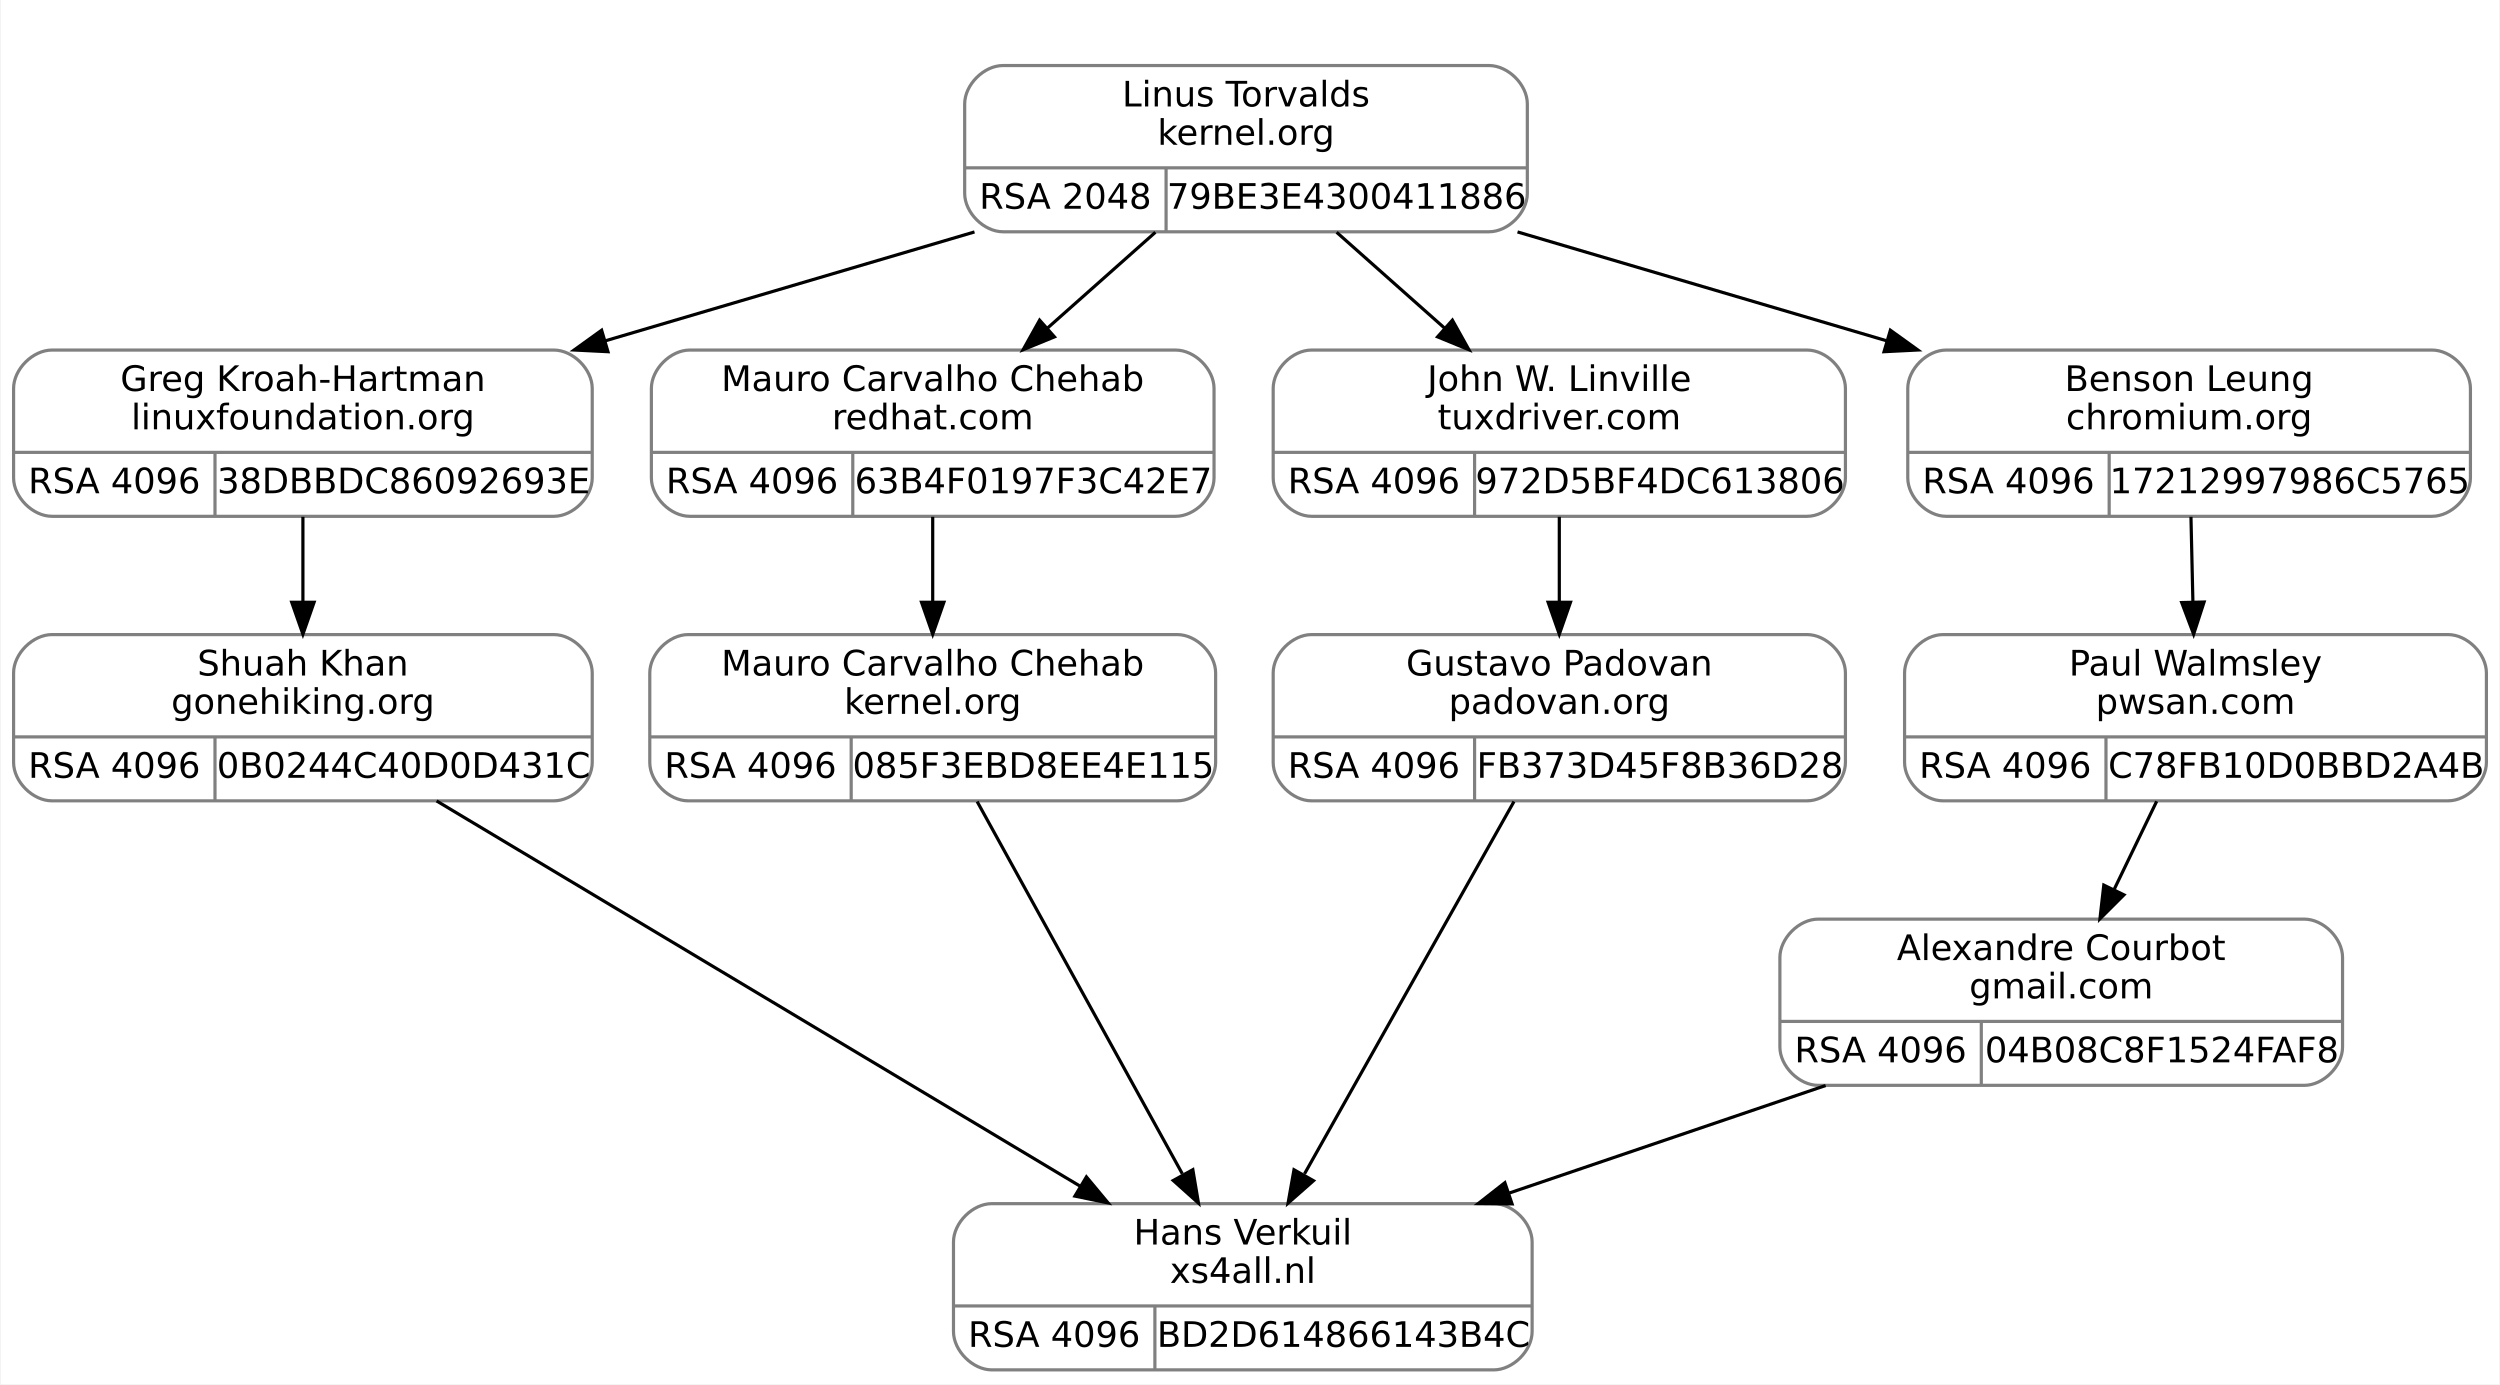
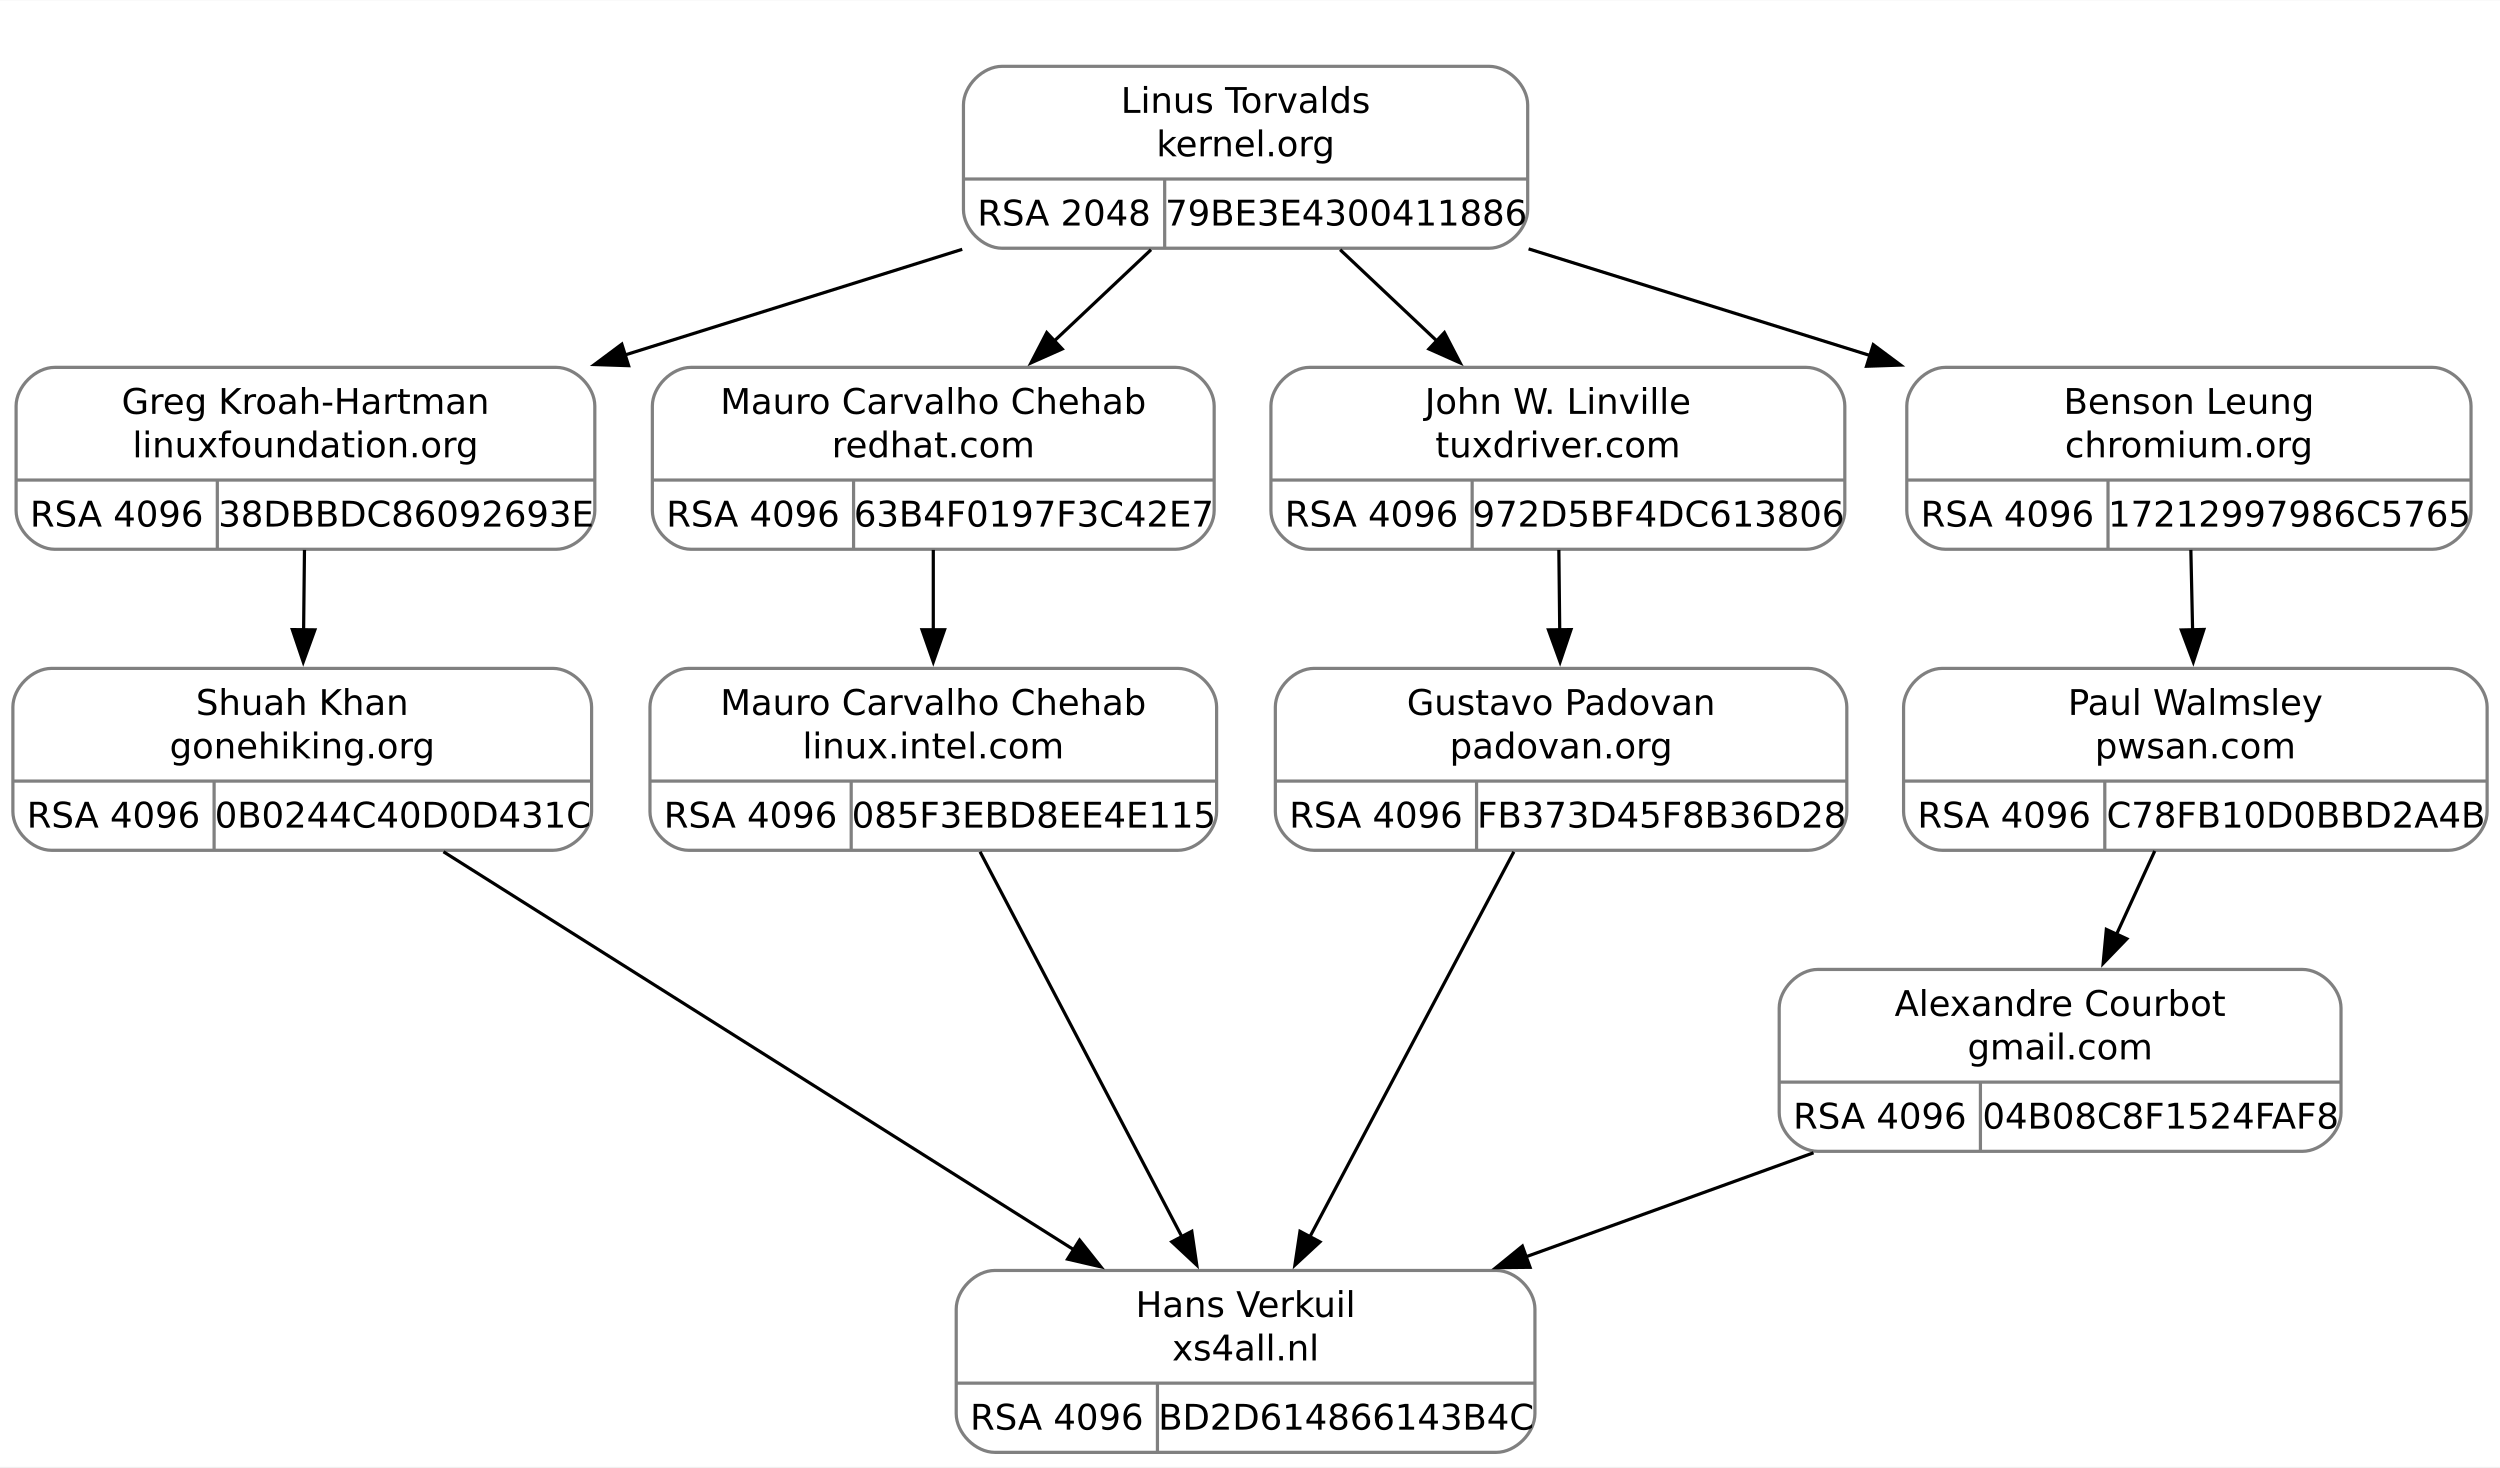
- <svg xmlns="http://www.w3.org/2000/svg" width="782pt" height="433pt" viewBox="0.00 0.00 781.50 433.00">
-   <g id="graph0" class="graph" transform="scale(1 1) rotate(0) translate(4 429)">
-     <polygon fill="white" stroke="transparent" points="-4,4 -4,-429 777.5,-429 777.5,4 -4,4" />
+ <svg xmlns="http://www.w3.org/2000/svg" width="777pt" height="456pt" viewBox="0.00 0.00 776.50 455.50">
+   <g id="graph0" class="graph" transform="scale(1 1) rotate(0) translate(4 451.5)">
+     <polygon fill="white" stroke="none" points="-4,4 -4,-451.5 772.5,-451.5 772.5,4 -4,4" />
    <g id="clust1" class="cluster">
-       <polygon fill="none" stroke="white" points="289.5,-348 289.5,-417 481.5,-417 481.5,-348 289.5,-348" />
+       <polygon fill="none" stroke="white" points="286.88,-366 286.88,-439.5 478.88,-439.5 478.88,-366 286.88,-366" />
    </g>
    <g id="node1" class="node">
-       <path fill="none" stroke="gray" d="M12,-267.5C12,-267.5 169,-267.5 169,-267.5 175,-267.5 181,-273.5 181,-279.5 181,-279.5 181,-307.5 181,-307.5 181,-313.5 175,-319.5 169,-319.5 169,-319.5 12,-319.5 12,-319.5 6,-319.5 0,-313.5 0,-307.5 0,-307.5 0,-279.5 0,-279.5 0,-273.5 6,-267.5 12,-267.5" />
-       <text text-anchor="middle" x="90.5" y="-306.7" font-family="droid sans,dejavu sans,helvetica" font-size="11.00">Greg Kroah-Hartman</text>
-       <text text-anchor="middle" x="90.5" y="-294.7" font-family="droid sans,dejavu sans,helvetica" font-size="11.00">linuxfoundation.org</text>
-       <polyline fill="none" stroke="gray" points="0,-287.5 181,-287.5 " />
-       <text text-anchor="middle" x="31.5" y="-274.7" font-family="droid sans,dejavu sans,helvetica" font-size="11.00">RSA 4096</text>
-       <polyline fill="none" stroke="gray" points="63,-267.5 63,-287.5 " />
-       <text text-anchor="middle" x="122" y="-274.7" font-family="droid sans,dejavu sans,helvetica" font-size="11.00">38DBBDC86092693E</text>
+       <path fill="none" stroke="gray" d="M13,-281C13,-281 168.75,-281 168.75,-281 174.75,-281 180.75,-287 180.75,-293 180.75,-293 180.75,-325.5 180.75,-325.5 180.75,-331.5 174.75,-337.5 168.75,-337.5 168.75,-337.5 13,-337.5 13,-337.5 7,-337.5 1,-331.5 1,-325.5 1,-325.5 1,-293 1,-293 1,-287 7,-281 13,-281" />
+       <text text-anchor="middle" x="90.88" y="-323.05" font-family="droid sans,dejavu sans,helvetica" font-size="11.00">Greg Kroah-Hartman</text>
+       <text text-anchor="middle" x="90.88" y="-309.55" font-family="droid sans,dejavu sans,helvetica" font-size="11.00">linuxfoundation.org</text>
+       <polyline fill="none" stroke="gray" points="1,-302.5 180.75,-302.5" />
+       <text text-anchor="middle" x="32.25" y="-288.05" font-family="droid sans,dejavu sans,helvetica" font-size="11.00">RSA 4096</text>
+       <polyline fill="none" stroke="gray" points="63.5,-281 63.5,-302.5" />
+       <text text-anchor="middle" x="122.12" y="-288.05" font-family="droid sans,dejavu sans,helvetica" font-size="11.00">38DBBDC86092693E</text>
    </g>
    <g id="node3" class="node">
-       <path fill="none" stroke="gray" d="M12,-178.5C12,-178.5 169,-178.5 169,-178.5 175,-178.5 181,-184.5 181,-190.5 181,-190.5 181,-218.5 181,-218.5 181,-224.5 175,-230.5 169,-230.5 169,-230.5 12,-230.5 12,-230.5 6,-230.5 0,-224.5 0,-218.5 0,-218.5 0,-190.5 0,-190.5 0,-184.5 6,-178.5 12,-178.5" />
-       <text text-anchor="middle" x="90.5" y="-217.7" font-family="droid sans,dejavu sans,helvetica" font-size="11.00">Shuah Khan</text>
-       <text text-anchor="middle" x="90.5" y="-205.7" font-family="droid sans,dejavu sans,helvetica" font-size="11.00">gonehiking.org</text>
-       <polyline fill="none" stroke="gray" points="0,-198.5 181,-198.5 " />
-       <text text-anchor="middle" x="31.5" y="-185.7" font-family="droid sans,dejavu sans,helvetica" font-size="11.00">RSA 4096</text>
-       <polyline fill="none" stroke="gray" points="63,-178.5 63,-198.5 " />
-       <text text-anchor="middle" x="122" y="-185.7" font-family="droid sans,dejavu sans,helvetica" font-size="11.00">0B0244C40D0D431C</text>
+       <path fill="none" stroke="gray" d="M12,-187.5C12,-187.5 167.75,-187.5 167.75,-187.5 173.75,-187.5 179.75,-193.5 179.75,-199.5 179.75,-199.5 179.75,-232 179.75,-232 179.75,-238 173.75,-244 167.75,-244 167.75,-244 12,-244 12,-244 6,-244 0,-238 0,-232 0,-232 0,-199.5 0,-199.5 0,-193.5 6,-187.5 12,-187.5" />
+       <text text-anchor="middle" x="89.88" y="-229.55" font-family="droid sans,dejavu sans,helvetica" font-size="11.00">Shuah Khan</text>
+       <text text-anchor="middle" x="89.88" y="-216.05" font-family="droid sans,dejavu sans,helvetica" font-size="11.00">gonehiking.org</text>
+       <polyline fill="none" stroke="gray" points="0,-209 179.75,-209" />
+       <text text-anchor="middle" x="31.25" y="-194.55" font-family="droid sans,dejavu sans,helvetica" font-size="11.00">RSA 4096</text>
+       <polyline fill="none" stroke="gray" points="62.5,-187.5 62.5,-209" />
+       <text text-anchor="middle" x="121.12" y="-194.55" font-family="droid sans,dejavu sans,helvetica" font-size="11.00">0B0244C40D0D431C</text>
    </g>
    <g id="edge2" class="edge">
-       <path fill="none" stroke="black" d="M90.5,-267.34C90.5,-259.04 90.5,-249.65 90.5,-240.75" />
-       <polygon fill="black" stroke="black" points="94,-240.61 90.5,-230.61 87,-240.61 94,-240.61" />
+       <path fill="none" stroke="black" d="M90.57,-280.8C90.49,-273 90.4,-264.35 90.3,-255.99" />
+       <polygon fill="black" stroke="black" points="93.8,-255.97 90.19,-246.01 86.8,-256.05 93.8,-255.97" />
    </g>
    <g id="node2" class="node">
-       <path fill="none" stroke="gray" d="M309.5,-356.5C309.5,-356.5 461.5,-356.5 461.5,-356.5 467.5,-356.5 473.5,-362.5 473.5,-368.5 473.5,-368.5 473.5,-396.5 473.5,-396.5 473.5,-402.5 467.5,-408.5 461.5,-408.5 461.5,-408.5 309.5,-408.5 309.5,-408.5 303.5,-408.5 297.5,-402.5 297.5,-396.5 297.5,-396.5 297.5,-368.5 297.5,-368.5 297.5,-362.5 303.5,-356.5 309.5,-356.5" />
-       <text text-anchor="middle" x="385.5" y="-395.7" font-family="droid sans,dejavu sans,helvetica" font-size="11.00">Linus Torvalds</text>
-       <text text-anchor="middle" x="385.5" y="-383.7" font-family="droid sans,dejavu sans,helvetica" font-size="11.00">kernel.org</text>
-       <polyline fill="none" stroke="gray" points="297.5,-376.5 473.5,-376.5 " />
-       <text text-anchor="middle" x="329" y="-363.7" font-family="droid sans,dejavu sans,helvetica" font-size="11.00">RSA 2048</text>
-       <polyline fill="none" stroke="gray" points="360.5,-356.5 360.5,-376.5 " />
-       <text text-anchor="middle" x="417" y="-363.7" font-family="droid sans,dejavu sans,helvetica" font-size="11.00">79BE3E4300411886</text>
+       <path fill="none" stroke="gray" d="M307.25,-374.5C307.25,-374.5 458.5,-374.5 458.5,-374.5 464.5,-374.5 470.5,-380.5 470.5,-386.5 470.5,-386.5 470.5,-419 470.5,-419 470.5,-425 464.5,-431 458.5,-431 458.5,-431 307.25,-431 307.25,-431 301.25,-431 295.25,-425 295.25,-419 295.25,-419 295.25,-386.5 295.25,-386.5 295.25,-380.5 301.25,-374.5 307.25,-374.5" />
+       <text text-anchor="middle" x="382.88" y="-416.55" font-family="droid sans,dejavu sans,helvetica" font-size="11.00">Linus Torvalds</text>
+       <text text-anchor="middle" x="382.88" y="-403.05" font-family="droid sans,dejavu sans,helvetica" font-size="11.00">kernel.org</text>
+       <polyline fill="none" stroke="gray" points="295.25,-396 470.5,-396" />
+       <text text-anchor="middle" x="326.5" y="-381.55" font-family="droid sans,dejavu sans,helvetica" font-size="11.00">RSA 2048</text>
+       <polyline fill="none" stroke="gray" points="357.75,-374.5 357.75,-396" />
+       <text text-anchor="middle" x="414.12" y="-381.55" font-family="droid sans,dejavu sans,helvetica" font-size="11.00">79BE3E4300411886</text>
    </g>
    <g id="edge1" class="edge">
-       <path fill="none" stroke="black" d="M300.57,-356.45C264.48,-345.81 222.25,-333.35 185.15,-322.41" />
-       <polygon fill="black" stroke="black" points="185.92,-318.99 175.34,-319.52 183.94,-325.71 185.92,-318.99" />
+       <path fill="none" stroke="black" d="M294.87,-374.17C261.84,-363.82 224.07,-351.99 190.09,-341.34" />
+       <polygon fill="black" stroke="black" points="191.24,-338.03 180.65,-338.38 189.14,-344.71 191.24,-338.03" />
    </g>
    <g id="node5" class="node">
-       <path fill="none" stroke="gray" d="M211.5,-267.5C211.5,-267.5 363.5,-267.5 363.5,-267.5 369.5,-267.5 375.5,-273.5 375.5,-279.5 375.5,-279.5 375.5,-307.5 375.5,-307.5 375.5,-313.5 369.5,-319.5 363.5,-319.5 363.5,-319.5 211.5,-319.5 211.5,-319.5 205.5,-319.5 199.5,-313.5 199.5,-307.5 199.5,-307.5 199.5,-279.5 199.5,-279.5 199.5,-273.5 205.5,-267.5 211.5,-267.5" />
-       <text text-anchor="middle" x="287.5" y="-306.7" font-family="droid sans,dejavu sans,helvetica" font-size="11.00">Mauro Carvalho Chehab</text>
-       <text text-anchor="middle" x="287.5" y="-294.7" font-family="droid sans,dejavu sans,helvetica" font-size="11.00">redhat.com</text>
-       <polyline fill="none" stroke="gray" points="199.5,-287.5 375.5,-287.5 " />
-       <text text-anchor="middle" x="231" y="-274.7" font-family="droid sans,dejavu sans,helvetica" font-size="11.00">RSA 4096</text>
-       <polyline fill="none" stroke="gray" points="262.5,-267.5 262.5,-287.5 " />
-       <text text-anchor="middle" x="319" y="-274.7" font-family="droid sans,dejavu sans,helvetica" font-size="11.00">63B4F0197F3C42E7</text>
+       <path fill="none" stroke="gray" d="M210.62,-281C210.62,-281 361.12,-281 361.12,-281 367.12,-281 373.12,-287 373.12,-293 373.12,-293 373.12,-325.5 373.12,-325.5 373.12,-331.5 367.12,-337.5 361.12,-337.5 361.12,-337.5 210.62,-337.5 210.62,-337.5 204.62,-337.5 198.62,-331.5 198.62,-325.5 198.62,-325.5 198.62,-293 198.62,-293 198.62,-287 204.62,-281 210.62,-281" />
+       <text text-anchor="middle" x="285.88" y="-323.05" font-family="droid sans,dejavu sans,helvetica" font-size="11.00">Mauro Carvalho Chehab</text>
+       <text text-anchor="middle" x="285.88" y="-309.55" font-family="droid sans,dejavu sans,helvetica" font-size="11.00">redhat.com</text>
+       <polyline fill="none" stroke="gray" points="198.62,-302.5 373.12,-302.5" />
+       <text text-anchor="middle" x="229.88" y="-288.05" font-family="droid sans,dejavu sans,helvetica" font-size="11.00">RSA 4096</text>
+       <polyline fill="none" stroke="gray" points="261.12,-281 261.12,-302.5" />
+       <text text-anchor="middle" x="317.12" y="-288.05" font-family="droid sans,dejavu sans,helvetica" font-size="11.00">63B4F0197F3C42E7</text>
    </g>
    <g id="edge4" class="edge">
-       <path fill="none" stroke="black" d="M357.15,-356.34C346.59,-346.96 334.46,-336.19 323.31,-326.29" />
-       <polygon fill="black" stroke="black" points="325.58,-323.63 315.78,-319.61 320.94,-328.86 325.58,-323.63" />
+       <path fill="none" stroke="black" d="M353.51,-374.05C344.01,-365.09 333.35,-355.03 323.35,-345.6" />
+       <polygon fill="black" stroke="black" points="325.92,-343.21 316.24,-338.9 321.12,-348.3 325.92,-343.21" />
    </g>
    <g id="node7" class="node">
-       <path fill="none" stroke="gray" d="M406,-267.5C406,-267.5 561,-267.5 561,-267.5 567,-267.5 573,-273.5 573,-279.5 573,-279.5 573,-307.5 573,-307.5 573,-313.5 567,-319.5 561,-319.5 561,-319.5 406,-319.5 406,-319.5 400,-319.5 394,-313.5 394,-307.5 394,-307.5 394,-279.5 394,-279.5 394,-273.5 400,-267.5 406,-267.5" />
-       <text text-anchor="middle" x="483.5" y="-306.7" font-family="droid sans,dejavu sans,helvetica" font-size="11.00">John W. Linville</text>
-       <text text-anchor="middle" x="483.5" y="-294.7" font-family="droid sans,dejavu sans,helvetica" font-size="11.00">tuxdriver.com</text>
-       <polyline fill="none" stroke="gray" points="394,-287.5 573,-287.5 " />
-       <text text-anchor="middle" x="425.5" y="-274.7" font-family="droid sans,dejavu sans,helvetica" font-size="11.00">RSA 4096</text>
-       <polyline fill="none" stroke="gray" points="457,-267.5 457,-287.5 " />
-       <text text-anchor="middle" x="515" y="-274.7" font-family="droid sans,dejavu sans,helvetica" font-size="11.00">972D5BF4DC613806</text>
+       <path fill="none" stroke="gray" d="M402.75,-281C402.75,-281 557,-281 557,-281 563,-281 569,-287 569,-293 569,-293 569,-325.5 569,-325.5 569,-331.5 563,-337.5 557,-337.5 557,-337.5 402.75,-337.5 402.75,-337.5 396.75,-337.5 390.75,-331.5 390.75,-325.5 390.75,-325.5 390.75,-293 390.75,-293 390.75,-287 396.75,-281 402.75,-281" />
+       <text text-anchor="middle" x="479.88" y="-323.05" font-family="droid sans,dejavu sans,helvetica" font-size="11.00">John W. Linville</text>
+       <text text-anchor="middle" x="479.88" y="-309.55" font-family="droid sans,dejavu sans,helvetica" font-size="11.00">tuxdriver.com</text>
+       <polyline fill="none" stroke="gray" points="390.75,-302.5 569,-302.5" />
+       <text text-anchor="middle" x="422" y="-288.05" font-family="droid sans,dejavu sans,helvetica" font-size="11.00">RSA 4096</text>
+       <polyline fill="none" stroke="gray" points="453.25,-281 453.25,-302.5" />
+       <text text-anchor="middle" x="511.12" y="-288.05" font-family="droid sans,dejavu sans,helvetica" font-size="11.00">972D5BF4DC613806</text>
    </g>
    <g id="edge7" class="edge">
-       <path fill="none" stroke="black" d="M413.85,-356.34C424.41,-346.96 436.54,-336.19 447.69,-326.29" />
-       <polygon fill="black" stroke="black" points="450.06,-328.86 455.22,-319.61 445.42,-323.63 450.06,-328.86" />
+       <path fill="none" stroke="black" d="M412.24,-374.05C421.74,-365.09 432.4,-355.03 442.4,-345.6" />
+       <polygon fill="black" stroke="black" points="444.63,-348.3 449.51,-338.9 439.83,-343.21 444.63,-348.3" />
    </g>
    <g id="node9" class="node">
-       <path fill="none" stroke="gray" d="M604.5,-267.5C604.5,-267.5 756.5,-267.5 756.5,-267.5 762.5,-267.5 768.5,-273.5 768.5,-279.5 768.5,-279.5 768.5,-307.5 768.5,-307.5 768.5,-313.5 762.5,-319.5 756.5,-319.5 756.5,-319.5 604.5,-319.5 604.5,-319.5 598.5,-319.5 592.5,-313.5 592.5,-307.5 592.5,-307.5 592.5,-279.5 592.5,-279.5 592.5,-273.5 598.5,-267.5 604.5,-267.5" />
-       <text text-anchor="middle" x="680.5" y="-306.7" font-family="droid sans,dejavu sans,helvetica" font-size="11.00">Benson Leung</text>
-       <text text-anchor="middle" x="680.5" y="-294.7" font-family="droid sans,dejavu sans,helvetica" font-size="11.00">chromium.org</text>
-       <polyline fill="none" stroke="gray" points="592.5,-287.5 768.5,-287.5 " />
-       <text text-anchor="middle" x="624" y="-274.7" font-family="droid sans,dejavu sans,helvetica" font-size="11.00">RSA 4096</text>
-       <polyline fill="none" stroke="gray" points="655.5,-267.5 655.5,-287.5 " />
-       <text text-anchor="middle" x="712" y="-274.7" font-family="droid sans,dejavu sans,helvetica" font-size="11.00">17212997986C5765</text>
+       <path fill="none" stroke="gray" d="M600.25,-281C600.25,-281 751.5,-281 751.5,-281 757.5,-281 763.5,-287 763.5,-293 763.5,-293 763.5,-325.5 763.5,-325.5 763.5,-331.5 757.5,-337.5 751.5,-337.5 751.5,-337.5 600.25,-337.5 600.25,-337.5 594.25,-337.5 588.25,-331.5 588.25,-325.5 588.25,-325.5 588.25,-293 588.25,-293 588.25,-287 594.25,-281 600.25,-281" />
+       <text text-anchor="middle" x="675.88" y="-323.05" font-family="droid sans,dejavu sans,helvetica" font-size="11.00">Benson Leung</text>
+       <text text-anchor="middle" x="675.88" y="-309.55" font-family="droid sans,dejavu sans,helvetica" font-size="11.00">chromium.org</text>
+       <polyline fill="none" stroke="gray" points="588.25,-302.5 763.5,-302.5" />
+       <text text-anchor="middle" x="619.5" y="-288.05" font-family="droid sans,dejavu sans,helvetica" font-size="11.00">RSA 4096</text>
+       <polyline fill="none" stroke="gray" points="650.75,-281 650.75,-302.5" />
+       <text text-anchor="middle" x="707.12" y="-288.05" font-family="droid sans,dejavu sans,helvetica" font-size="11.00">17212997986C5765</text>
    </g>
    <g id="edge10" class="edge">
-       <path fill="none" stroke="black" d="M470.43,-356.45C506.52,-345.81 548.75,-333.35 585.85,-322.41" />
-       <polygon fill="black" stroke="black" points="587.06,-325.71 595.66,-319.52 585.08,-318.99 587.06,-325.71" />
+       <path fill="none" stroke="black" d="M470.78,-374.3C504.32,-363.83 542.75,-351.82 577.22,-341.06" />
+       <polygon fill="black" stroke="black" points="577.83,-344.54 586.33,-338.21 575.74,-337.85 577.83,-344.54" />
    </g>
    <g id="node4" class="node">
-       <path fill="none" stroke="gray" d="M306,-0.5C306,-0.5 463,-0.5 463,-0.5 469,-0.5 475,-6.5 475,-12.5 475,-12.5 475,-40.5 475,-40.5 475,-46.5 469,-52.5 463,-52.5 463,-52.5 306,-52.5 306,-52.5 300,-52.5 294,-46.5 294,-40.5 294,-40.5 294,-12.5 294,-12.5 294,-6.5 300,-0.5 306,-0.5" />
-       <text text-anchor="middle" x="384.5" y="-39.7" font-family="droid sans,dejavu sans,helvetica" font-size="11.00">Hans Verkuil</text>
-       <text text-anchor="middle" x="384.5" y="-27.7" font-family="droid sans,dejavu sans,helvetica" font-size="11.00">xs4all.nl</text>
-       <polyline fill="none" stroke="gray" points="294,-20.5 475,-20.5 " />
-       <text text-anchor="middle" x="325.5" y="-7.7" font-family="droid sans,dejavu sans,helvetica" font-size="11.00">RSA 4096</text>
-       <polyline fill="none" stroke="gray" points="357,-0.5 357,-20.5 " />
-       <text text-anchor="middle" x="416" y="-7.7" font-family="droid sans,dejavu sans,helvetica" font-size="11.00">BD2D614866143B4C</text>
+       <path fill="none" stroke="gray" d="M305,-0.5C305,-0.5 460.75,-0.5 460.75,-0.5 466.75,-0.5 472.75,-6.5 472.75,-12.5 472.75,-12.5 472.75,-45 472.75,-45 472.75,-51 466.75,-57 460.75,-57 460.75,-57 305,-57 305,-57 299,-57 293,-51 293,-45 293,-45 293,-12.5 293,-12.5 293,-6.5 299,-0.5 305,-0.5" />
+       <text text-anchor="middle" x="382.88" y="-42.55" font-family="droid sans,dejavu sans,helvetica" font-size="11.00">Hans Verkuil</text>
+       <text text-anchor="middle" x="382.88" y="-29.05" font-family="droid sans,dejavu sans,helvetica" font-size="11.00">xs4all.nl</text>
+       <polyline fill="none" stroke="gray" points="293,-22 472.75,-22" />
+       <text text-anchor="middle" x="324.25" y="-7.55" font-family="droid sans,dejavu sans,helvetica" font-size="11.00">RSA 4096</text>
+       <polyline fill="none" stroke="gray" points="355.5,-0.5 355.5,-22" />
+       <text text-anchor="middle" x="414.12" y="-7.55" font-family="droid sans,dejavu sans,helvetica" font-size="11.00">BD2D614866143B4C</text>
    </g>
    <g id="edge3" class="edge">
-       <path fill="none" stroke="black" d="M132.31,-178.47C185.28,-146.76 276.52,-92.14 333.51,-58.02" />
-       <polygon fill="black" stroke="black" points="335.58,-60.87 342.36,-52.73 331.98,-54.86 335.58,-60.87" />
+       <path fill="none" stroke="black" d="M133.74,-187.05C186.11,-153.99 273.63,-98.73 329.77,-63.28" />
+       <polygon fill="black" stroke="black" points="331.32,-66.44 337.91,-58.14 327.59,-60.52 331.32,-66.44" />
    </g>
    <g id="node6" class="node">
-       <path fill="none" stroke="gray" d="M211,-178.5C211,-178.5 364,-178.5 364,-178.5 370,-178.5 376,-184.5 376,-190.5 376,-190.5 376,-218.5 376,-218.5 376,-224.5 370,-230.5 364,-230.5 364,-230.5 211,-230.5 211,-230.5 205,-230.5 199,-224.5 199,-218.5 199,-218.5 199,-190.5 199,-190.5 199,-184.5 205,-178.5 211,-178.5" />
-       <text text-anchor="middle" x="287.5" y="-217.7" font-family="droid sans,dejavu sans,helvetica" font-size="11.00">Mauro Carvalho Chehab</text>
-       <text text-anchor="middle" x="287.5" y="-205.7" font-family="droid sans,dejavu sans,helvetica" font-size="11.00">kernel.org</text>
-       <polyline fill="none" stroke="gray" points="199,-198.5 376,-198.5 " />
-       <text text-anchor="middle" x="230.5" y="-185.7" font-family="droid sans,dejavu sans,helvetica" font-size="11.00">RSA 4096</text>
-       <polyline fill="none" stroke="gray" points="262,-178.5 262,-198.5 " />
-       <text text-anchor="middle" x="319" y="-185.7" font-family="droid sans,dejavu sans,helvetica" font-size="11.00">085F3EBD8EE4E115</text>
+       <path fill="none" stroke="gray" d="M209.88,-187.5C209.88,-187.5 361.88,-187.5 361.88,-187.5 367.88,-187.5 373.88,-193.5 373.88,-199.5 373.88,-199.5 373.88,-232 373.88,-232 373.88,-238 367.88,-244 361.88,-244 361.88,-244 209.88,-244 209.88,-244 203.88,-244 197.88,-238 197.88,-232 197.88,-232 197.88,-199.5 197.88,-199.5 197.88,-193.5 203.88,-187.5 209.88,-187.5" />
+       <text text-anchor="middle" x="285.88" y="-229.55" font-family="droid sans,dejavu sans,helvetica" font-size="11.00">Mauro Carvalho Chehab</text>
+       <text text-anchor="middle" x="285.88" y="-216.05" font-family="droid sans,dejavu sans,helvetica" font-size="11.00">linux.intel.com</text>
+       <polyline fill="none" stroke="gray" points="197.88,-209 373.88,-209" />
+       <text text-anchor="middle" x="229.12" y="-194.55" font-family="droid sans,dejavu sans,helvetica" font-size="11.00">RSA 4096</text>
+       <polyline fill="none" stroke="gray" points="260.38,-187.5 260.38,-209" />
+       <text text-anchor="middle" x="317.12" y="-194.55" font-family="droid sans,dejavu sans,helvetica" font-size="11.00">085F3EBD8EE4E115</text>
    </g>
    <g id="edge5" class="edge">
-       <path fill="none" stroke="black" d="M287.5,-267.34C287.5,-259.04 287.5,-249.65 287.5,-240.75" />
-       <polygon fill="black" stroke="black" points="291,-240.61 287.5,-230.61 284,-240.61 291,-240.61" />
+       <path fill="none" stroke="black" d="M285.88,-280.8C285.88,-273 285.88,-264.35 285.88,-255.99" />
+       <polygon fill="black" stroke="black" points="289.38,-256.01 285.88,-246.01 282.38,-256.01 289.38,-256.01" />
    </g>
    <g id="edge6" class="edge">
-       <path fill="none" stroke="black" d="M301.4,-178.28C318.25,-147.7 346.74,-96.01 365.59,-61.82" />
-       <polygon fill="black" stroke="black" points="368.87,-63.12 370.63,-52.67 362.74,-59.74 368.87,-63.12" />
+       <path fill="none" stroke="black" d="M300.4,-187.05C317.09,-155.22 344.57,-102.8 363.18,-67.31" />
+       <polygon fill="black" stroke="black" points="366.17,-69.16 367.71,-58.67 359.97,-65.9 366.17,-69.16" />
    </g>
    <g id="node8" class="node">
-       <path fill="none" stroke="gray" d="M406,-178.5C406,-178.5 561,-178.5 561,-178.5 567,-178.5 573,-184.5 573,-190.5 573,-190.5 573,-218.5 573,-218.5 573,-224.5 567,-230.5 561,-230.5 561,-230.5 406,-230.5 406,-230.5 400,-230.5 394,-224.5 394,-218.5 394,-218.5 394,-190.5 394,-190.5 394,-184.5 400,-178.5 406,-178.5" />
-       <text text-anchor="middle" x="483.5" y="-217.7" font-family="droid sans,dejavu sans,helvetica" font-size="11.00">Gustavo Padovan</text>
-       <text text-anchor="middle" x="483.5" y="-205.7" font-family="droid sans,dejavu sans,helvetica" font-size="11.00">padovan.org</text>
-       <polyline fill="none" stroke="gray" points="394,-198.5 573,-198.5 " />
-       <text text-anchor="middle" x="425.5" y="-185.7" font-family="droid sans,dejavu sans,helvetica" font-size="11.00">RSA 4096</text>
-       <polyline fill="none" stroke="gray" points="457,-178.5 457,-198.5 " />
-       <text text-anchor="middle" x="515" y="-185.7" font-family="droid sans,dejavu sans,helvetica" font-size="11.00">FB373D45F8B36D28</text>
+       <path fill="none" stroke="gray" d="M404.12,-187.5C404.12,-187.5 557.62,-187.5 557.62,-187.5 563.62,-187.5 569.62,-193.5 569.62,-199.5 569.62,-199.5 569.62,-232 569.62,-232 569.62,-238 563.62,-244 557.62,-244 557.62,-244 404.12,-244 404.12,-244 398.12,-244 392.12,-238 392.12,-232 392.12,-232 392.12,-199.5 392.12,-199.5 392.12,-193.5 398.12,-187.5 404.12,-187.5" />
+       <text text-anchor="middle" x="480.88" y="-229.55" font-family="droid sans,dejavu sans,helvetica" font-size="11.00">Gustavo Padovan</text>
+       <text text-anchor="middle" x="480.88" y="-216.05" font-family="droid sans,dejavu sans,helvetica" font-size="11.00">padovan.org</text>
+       <polyline fill="none" stroke="gray" points="392.12,-209 569.62,-209" />
+       <text text-anchor="middle" x="423.38" y="-194.55" font-family="droid sans,dejavu sans,helvetica" font-size="11.00">RSA 4096</text>
+       <polyline fill="none" stroke="gray" points="454.62,-187.5 454.62,-209" />
+       <text text-anchor="middle" x="512.12" y="-194.55" font-family="droid sans,dejavu sans,helvetica" font-size="11.00">FB373D45F8B36D28</text>
    </g>
    <g id="edge8" class="edge">
-       <path fill="none" stroke="black" d="M483.5,-267.34C483.5,-259.04 483.5,-249.65 483.5,-240.75" />
-       <polygon fill="black" stroke="black" points="487,-240.61 483.5,-230.61 480,-240.61 487,-240.61" />
+       <path fill="none" stroke="black" d="M480.18,-280.8C480.26,-273 480.35,-264.35 480.45,-255.99" />
+       <polygon fill="black" stroke="black" points="483.95,-256.05 480.56,-246.01 476.95,-255.97 483.95,-256.05" />
    </g>
    <g id="edge9" class="edge">
-       <path fill="none" stroke="black" d="M469.32,-178.28C452.11,-147.7 423.04,-96.01 403.8,-61.82" />
-       <polygon fill="black" stroke="black" points="406.61,-59.67 398.66,-52.67 400.51,-63.1 406.61,-59.67" />
+       <path fill="none" stroke="black" d="M466.2,-187.05C449.34,-155.22 421.57,-102.8 402.77,-67.31" />
+       <polygon fill="black" stroke="black" points="405.97,-65.87 398.2,-58.67 399.78,-69.15 405.97,-65.87" />
    </g>
    <g id="node10" class="node">
-       <path fill="none" stroke="gray" d="M603.5,-178.5C603.5,-178.5 761.5,-178.5 761.5,-178.5 767.5,-178.5 773.5,-184.5 773.5,-190.5 773.5,-190.5 773.5,-218.5 773.5,-218.5 773.5,-224.5 767.5,-230.5 761.5,-230.5 761.5,-230.5 603.5,-230.5 603.5,-230.5 597.5,-230.5 591.5,-224.5 591.5,-218.5 591.5,-218.5 591.5,-190.5 591.5,-190.5 591.5,-184.5 597.5,-178.5 603.5,-178.5" />
-       <text text-anchor="middle" x="682.5" y="-217.7" font-family="droid sans,dejavu sans,helvetica" font-size="11.00">Paul Walmsley</text>
-       <text text-anchor="middle" x="682.5" y="-205.7" font-family="droid sans,dejavu sans,helvetica" font-size="11.00">pwsan.com</text>
-       <polyline fill="none" stroke="gray" points="591.5,-198.5 773.5,-198.5 " />
-       <text text-anchor="middle" x="623" y="-185.7" font-family="droid sans,dejavu sans,helvetica" font-size="11.00">RSA 4096</text>
-       <polyline fill="none" stroke="gray" points="654.5,-178.5 654.5,-198.5 " />
-       <text text-anchor="middle" x="714" y="-185.7" font-family="droid sans,dejavu sans,helvetica" font-size="11.00">C78FB10D0BBD2A4B</text>
+       <path fill="none" stroke="gray" d="M599.25,-187.5C599.25,-187.5 756.5,-187.5 756.5,-187.5 762.5,-187.5 768.5,-193.5 768.5,-199.5 768.5,-199.5 768.5,-232 768.5,-232 768.5,-238 762.5,-244 756.5,-244 756.5,-244 599.25,-244 599.25,-244 593.25,-244 587.25,-238 587.25,-232 587.25,-232 587.25,-199.5 587.25,-199.5 587.25,-193.5 593.25,-187.5 599.25,-187.5" />
+       <text text-anchor="middle" x="677.88" y="-229.55" font-family="droid sans,dejavu sans,helvetica" font-size="11.00">Paul Walmsley</text>
+       <text text-anchor="middle" x="677.88" y="-216.05" font-family="droid sans,dejavu sans,helvetica" font-size="11.00">pwsan.com</text>
+       <polyline fill="none" stroke="gray" points="587.25,-209 768.5,-209" />
+       <text text-anchor="middle" x="618.5" y="-194.55" font-family="droid sans,dejavu sans,helvetica" font-size="11.00">RSA 4096</text>
+       <polyline fill="none" stroke="gray" points="649.75,-187.5 649.75,-209" />
+       <text text-anchor="middle" x="709.12" y="-194.55" font-family="droid sans,dejavu sans,helvetica" font-size="11.00">C78FB10D0BBD2A4B</text>
    </g>
    <g id="edge11" class="edge">
-       <path fill="none" stroke="black" d="M681.08,-267.34C681.27,-259.04 681.48,-249.65 681.69,-240.75" />
-       <polygon fill="black" stroke="black" points="685.19,-240.69 681.92,-230.61 678.19,-240.52 685.19,-240.69" />
+       <path fill="none" stroke="black" d="M676.48,-280.8C676.65,-273 676.83,-264.35 677.02,-255.99" />
+       <polygon fill="black" stroke="black" points="680.52,-256.09 677.24,-246.01 673.52,-255.93 680.52,-256.09" />
    </g>
    <g id="node11" class="node">
-       <path fill="none" stroke="gray" d="M564.5,-89.5C564.5,-89.5 716.5,-89.5 716.5,-89.5 722.5,-89.5 728.5,-95.5 728.5,-101.5 728.5,-101.5 728.5,-129.5 728.5,-129.5 728.5,-135.5 722.5,-141.5 716.5,-141.5 716.5,-141.5 564.5,-141.5 564.5,-141.5 558.5,-141.5 552.5,-135.5 552.5,-129.5 552.5,-129.5 552.5,-101.5 552.5,-101.5 552.5,-95.5 558.5,-89.5 564.5,-89.5" />
-       <text text-anchor="middle" x="640.5" y="-128.7" font-family="droid sans,dejavu sans,helvetica" font-size="11.00">Alexandre Courbot</text>
-       <text text-anchor="middle" x="640.5" y="-116.7" font-family="droid sans,dejavu sans,helvetica" font-size="11.00">gmail.com</text>
-       <polyline fill="none" stroke="gray" points="552.5,-109.5 728.5,-109.5 " />
-       <text text-anchor="middle" x="584" y="-96.7" font-family="droid sans,dejavu sans,helvetica" font-size="11.00">RSA 4096</text>
-       <polyline fill="none" stroke="gray" points="615.5,-89.5 615.5,-109.5 " />
-       <text text-anchor="middle" x="672" y="-96.7" font-family="droid sans,dejavu sans,helvetica" font-size="11.00">04B08C8F1524FAF8</text>
+       <path fill="none" stroke="gray" d="M560.62,-94C560.62,-94 711.12,-94 711.12,-94 717.12,-94 723.12,-100 723.12,-106 723.12,-106 723.12,-138.5 723.12,-138.5 723.12,-144.5 717.12,-150.5 711.12,-150.5 711.12,-150.5 560.62,-150.5 560.62,-150.5 554.62,-150.5 548.62,-144.5 548.62,-138.5 548.62,-138.5 548.62,-106 548.62,-106 548.62,-100 554.62,-94 560.62,-94" />
+       <text text-anchor="middle" x="635.88" y="-136.05" font-family="droid sans,dejavu sans,helvetica" font-size="11.00">Alexandre Courbot</text>
+       <text text-anchor="middle" x="635.88" y="-122.55" font-family="droid sans,dejavu sans,helvetica" font-size="11.00">gmail.com</text>
+       <polyline fill="none" stroke="gray" points="548.62,-115.5 723.12,-115.5" />
+       <text text-anchor="middle" x="579.88" y="-101.05" font-family="droid sans,dejavu sans,helvetica" font-size="11.00">RSA 4096</text>
+       <polyline fill="none" stroke="gray" points="611.12,-94 611.12,-115.5" />
+       <text text-anchor="middle" x="667.12" y="-101.05" font-family="droid sans,dejavu sans,helvetica" font-size="11.00">04B08C8F1524FAF8</text>
    </g>
    <g id="edge12" class="edge">
-       <path fill="none" stroke="black" d="M670.35,-178.34C666.22,-169.77 661.52,-160.04 657.1,-150.88" />
-       <polygon fill="black" stroke="black" points="660.12,-149.09 652.62,-141.61 653.82,-152.13 660.12,-149.09" />
+       <path fill="none" stroke="black" d="M665.27,-187.3C661.53,-179.14 657.36,-170.05 653.36,-161.34" />
+       <polygon fill="black" stroke="black" points="656.6,-160 649.24,-152.38 650.23,-162.92 656.6,-160" />
    </g>
    <g id="edge13" class="edge">
-       <path fill="none" stroke="black" d="M566.8,-89.45C535.88,-78.94 499.76,-66.67 467.88,-55.83" />
-       <polygon fill="black" stroke="black" points="468.72,-52.42 458.13,-52.52 466.47,-59.05 468.72,-52.42" />
+       <path fill="none" stroke="black" d="M559.28,-93.55C531.04,-83.34 498.85,-71.69 469.77,-61.18" />
+       <polygon fill="black" stroke="black" points="471.23,-57.98 460.63,-57.87 468.85,-64.56 471.23,-57.98" />
    </g>
  </g>
</svg>
